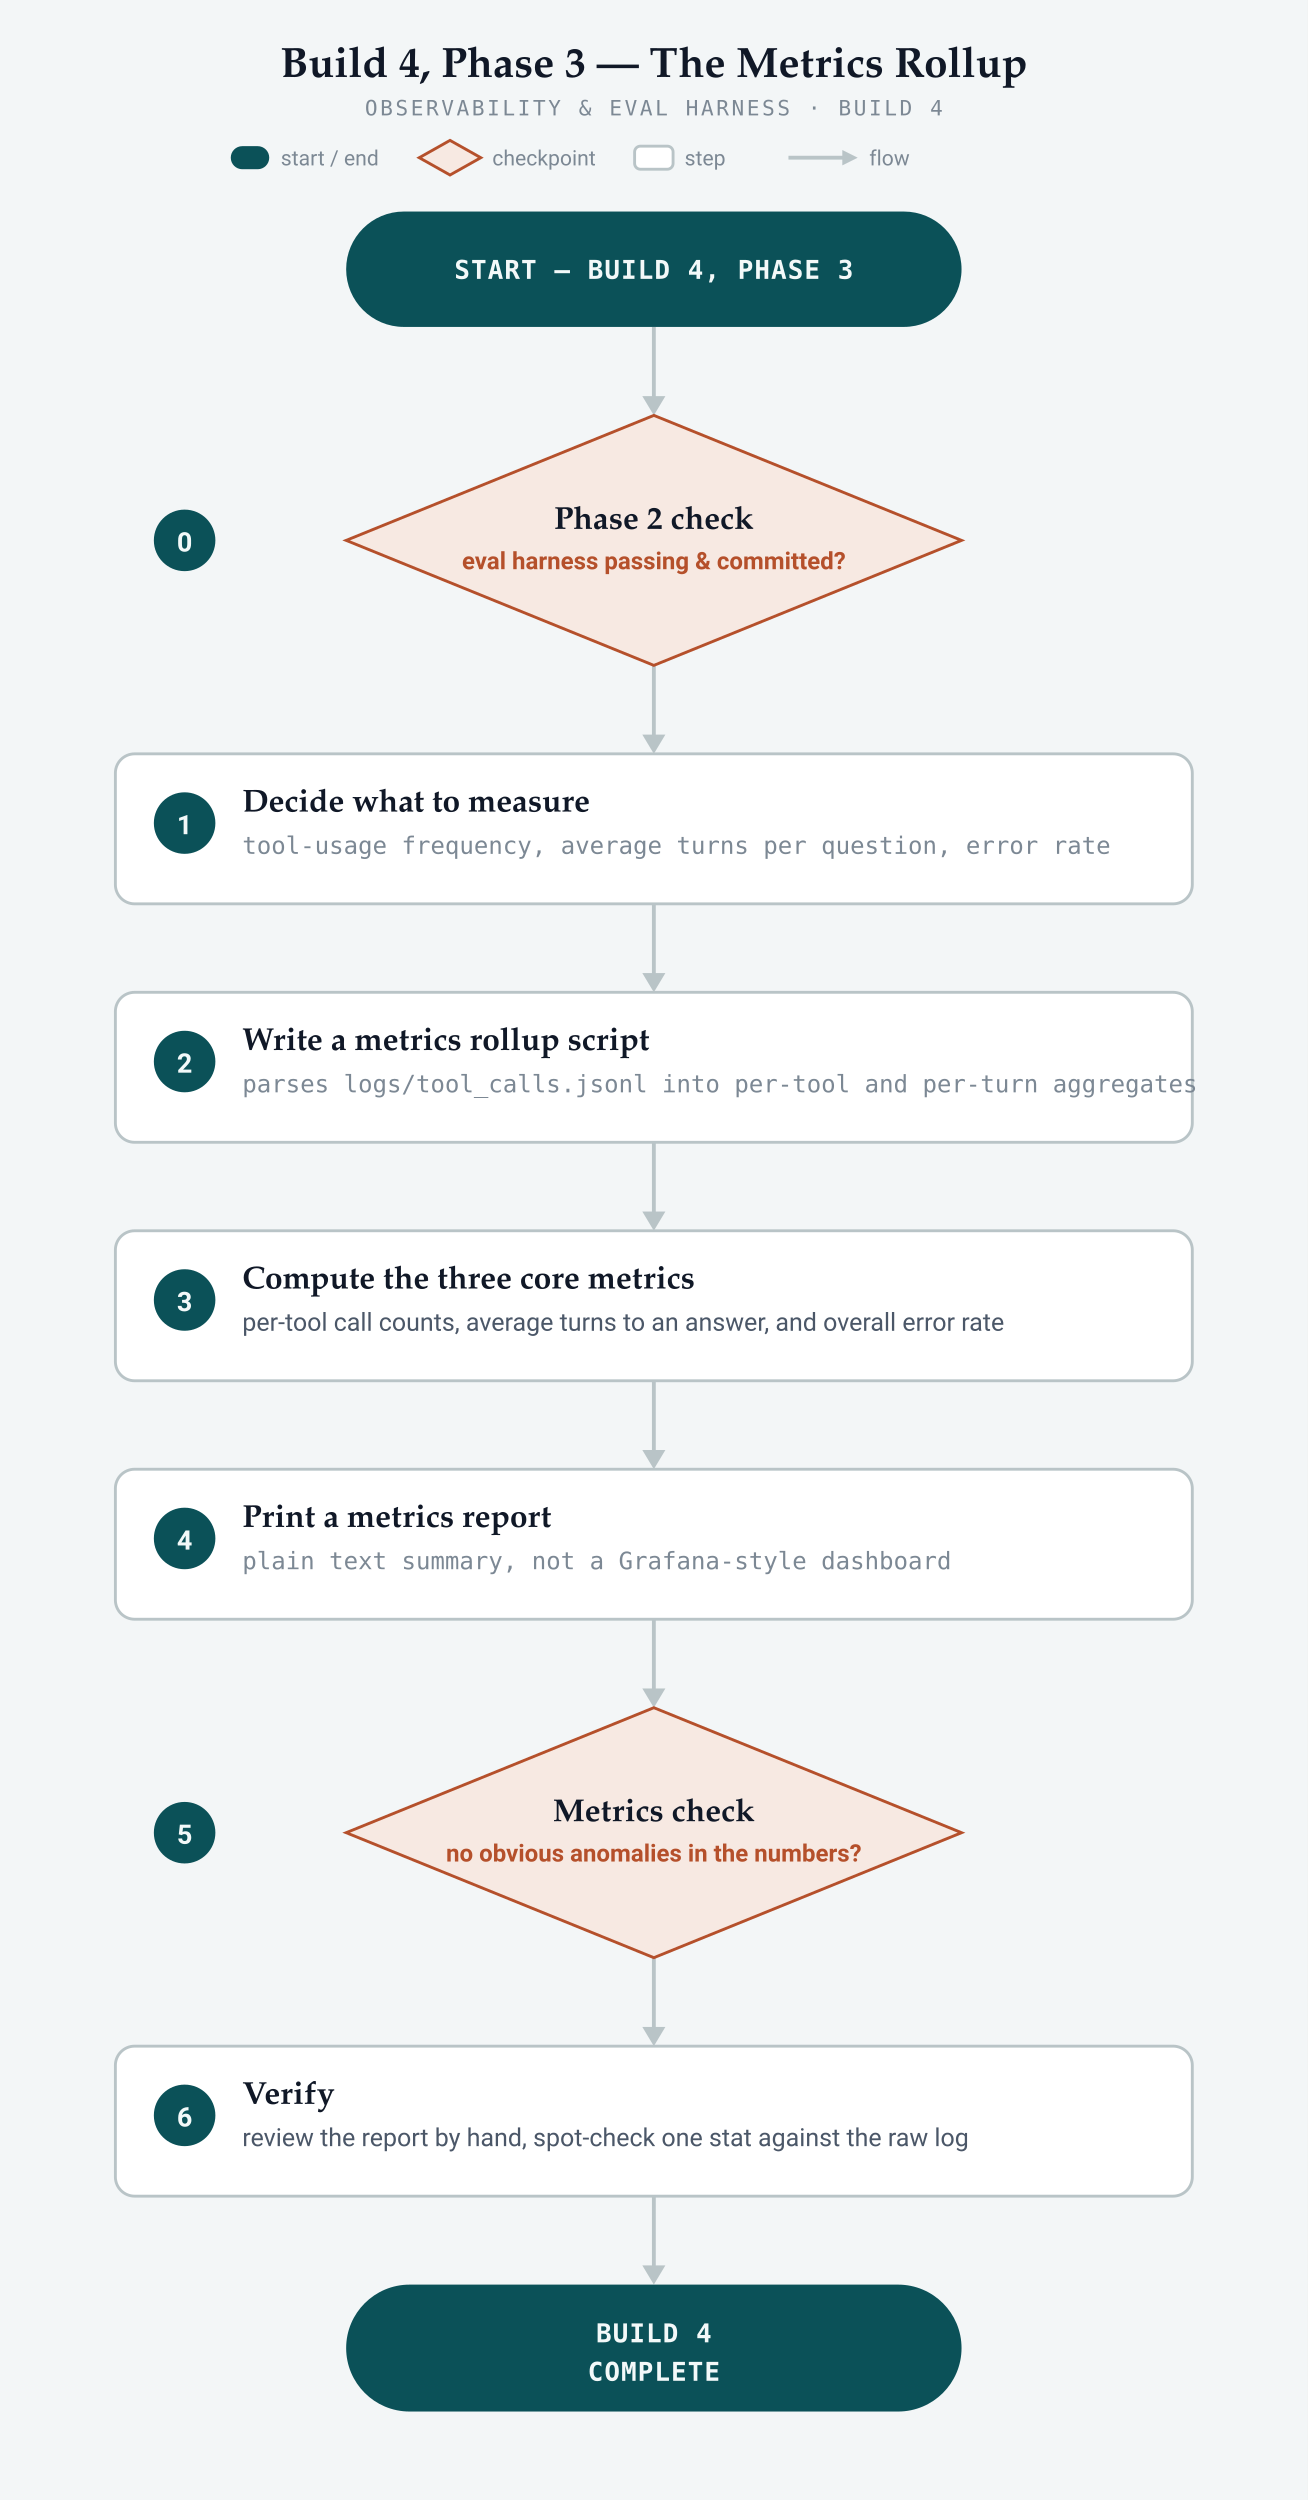
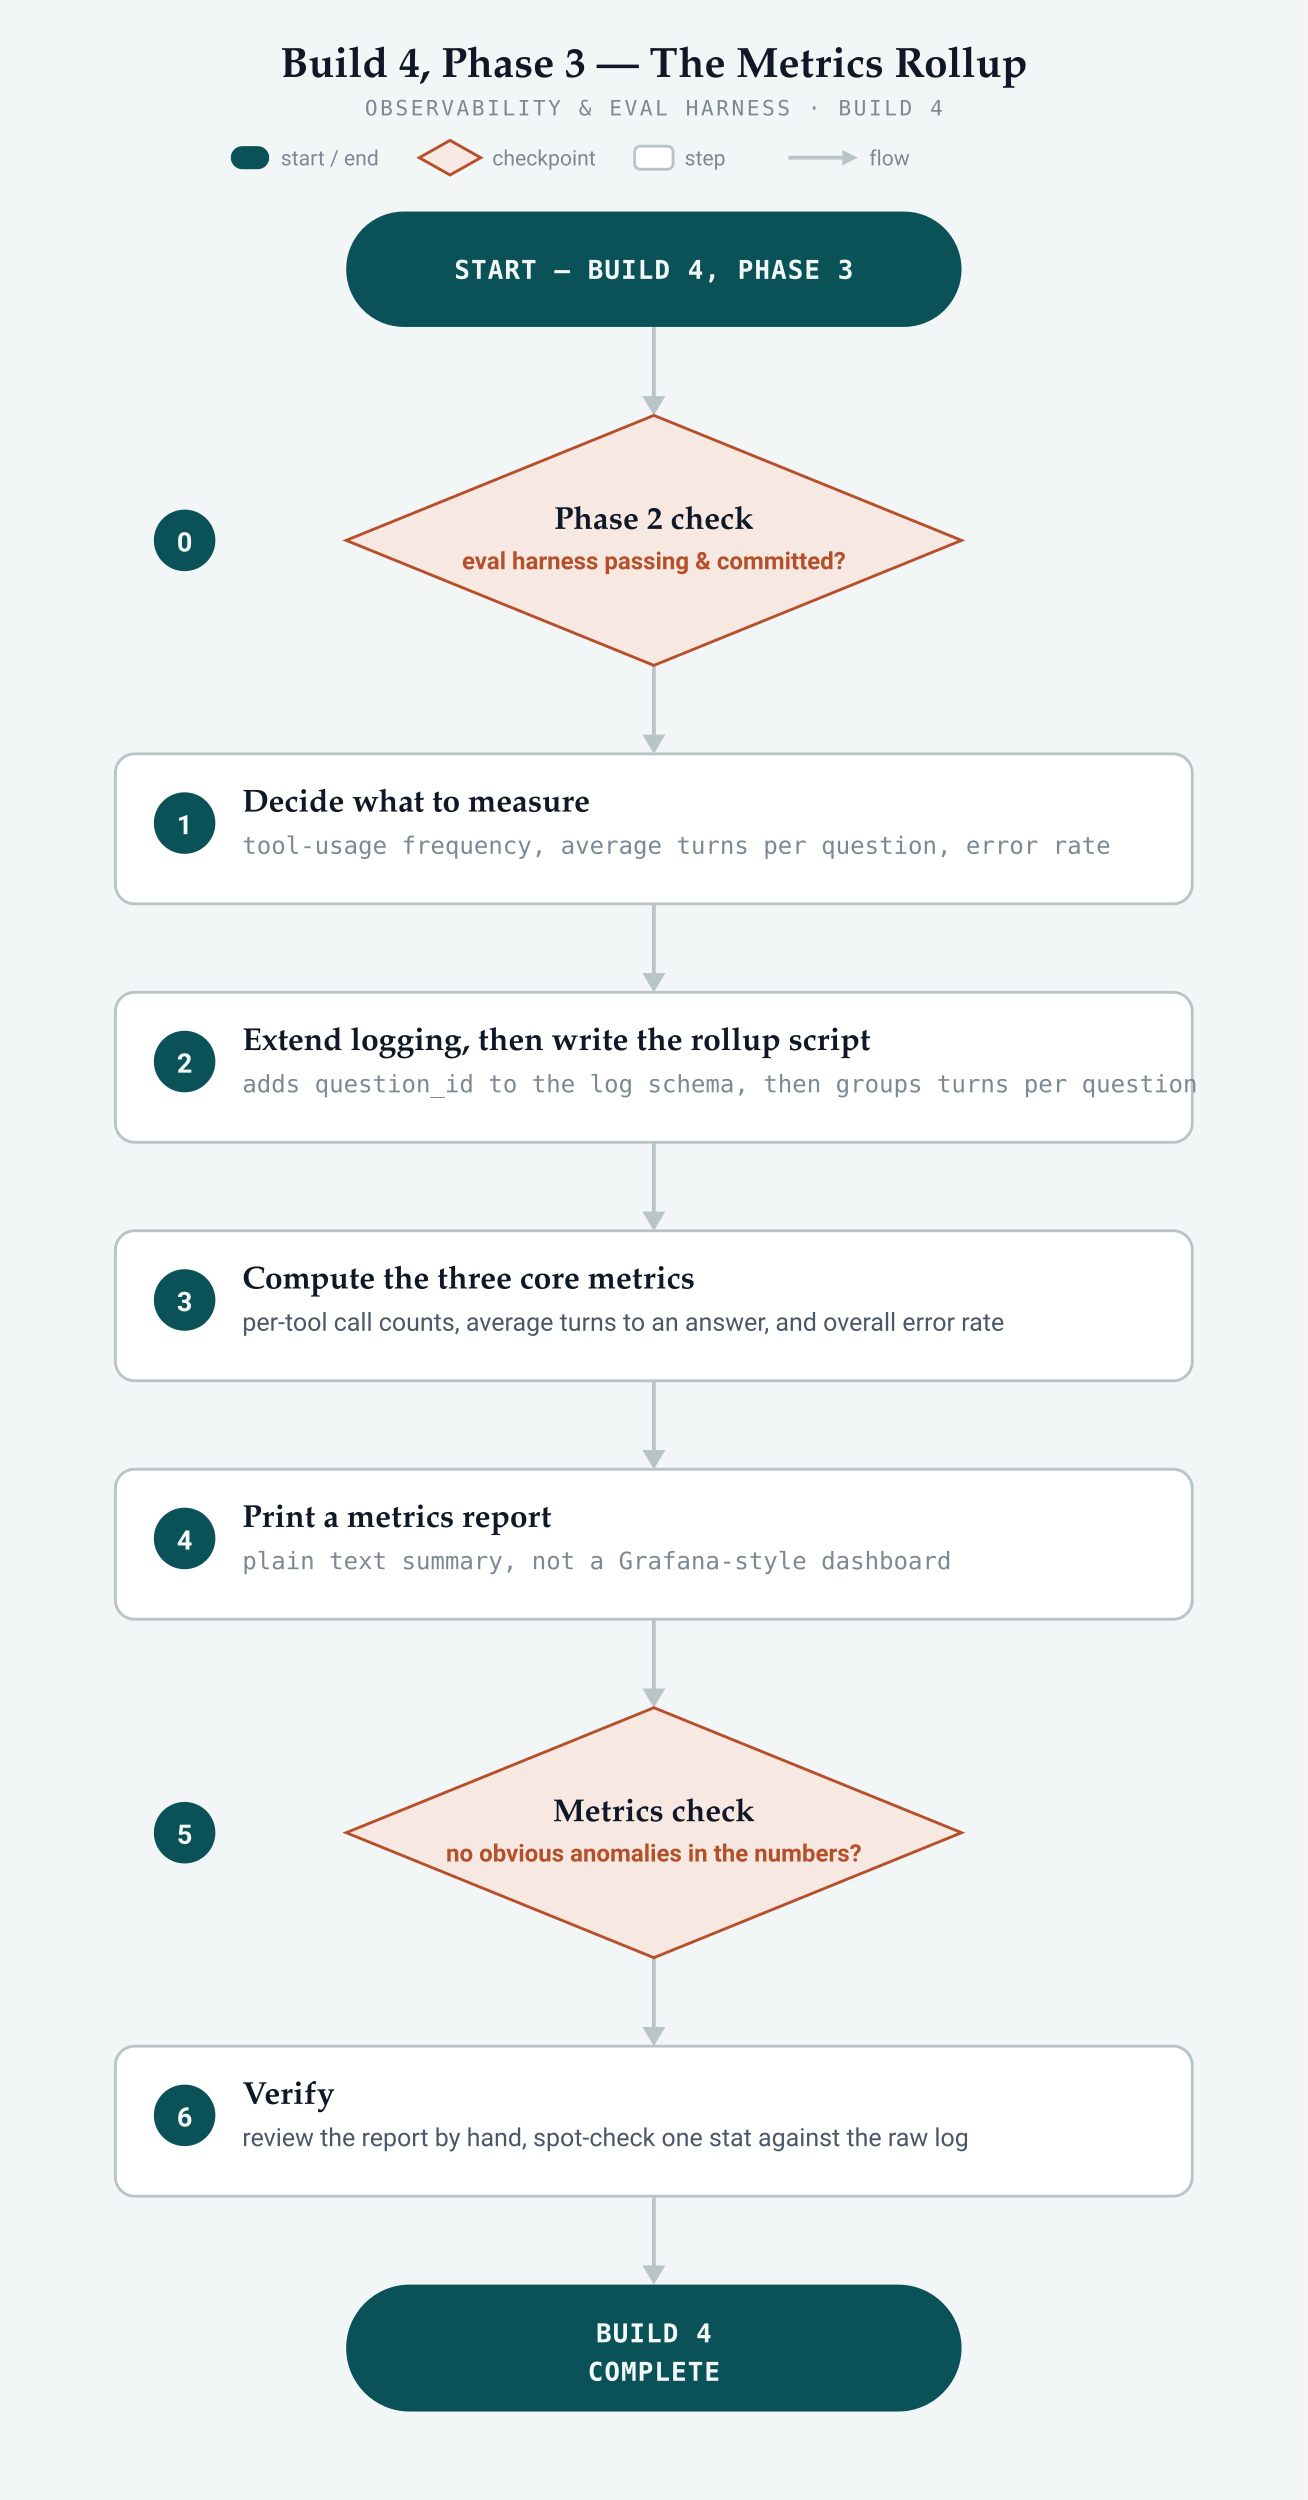
<svg xmlns="http://www.w3.org/2000/svg" viewBox="0 0 680 1300" width="680" height="1300" role="img" aria-labelledby="title desc">
  <style>
    text { font-family: -apple-system, BlinkMacSystemFont, "Segoe UI", Roboto, sans-serif; fill: #101827; }
    .heading    { font-family: "Iowan Old Style", "Palatino Linotype", Palatino, "Book Antiqua", Georgia, serif; font-size: 22px; font-weight: 600; }
    .subheading { font-family: "Cascadia Code", "SFMono-Regular", Consolas, monospace; font-size: 11px; fill: #7C8894; letter-spacing: 0.12em; }
    .step-label { font-family: "Iowan Old Style", "Palatino Linotype", Palatino, "Book Antiqua", Georgia, serif; font-size: 16.5px; font-weight: 600; }
    .step-desc  { font-size: 13px; fill: #4B5768; }
    .step-mono  { font-family: "Cascadia Code", "SFMono-Regular", Consolas, monospace; font-size: 12.5px; fill: #7C8894; }
    .decision-title { font-family: "Iowan Old Style", "Palatino Linotype", Palatino, "Book Antiqua", Georgia, serif; font-size: 16.5px; font-weight: 600; text-anchor: middle; }
    .decision-q     { font-size: 12.5px; fill: #B5502B; text-anchor: middle; font-weight: 600; }
    .legend-text { font-size: 11px; fill: #7C8894; }
    .rect-node   { fill: #FFFFFF; stroke: #B9C4C7; stroke-width: 1.5; }
    .diamond-node{ fill: #F7E9E2; stroke: #B5502B; stroke-width: 1.5; }
    .pill-node   { fill: #0B5158; }
    .pill-text   { fill: #F3F9F9; font-family: "Cascadia Code", "SFMono-Regular", Consolas, monospace; font-size: 13.5px; font-weight: 700; text-anchor: middle; letter-spacing: 0.04em; }
    .badge       { fill: #0B5158; }
    .badge-text  { fill: #F3F9F9; font-size: 14px; font-weight: 700; text-anchor: middle; dominant-baseline: central; }
    .arrow-line  { stroke: #B9C4C7; stroke-width: 2; }
    .arrow-head  { fill: #B9C4C7; }
  </style>
  <rect x="0" y="0" width="680" height="1300" fill="#F3F6F7" />
  <text x="340" y="40" class="heading" text-anchor="middle">Build 4, Phase 3 — The Metrics Rollup</text>
  <text x="340" y="60" class="subheading" text-anchor="middle">OBSERVABILITY &amp; EVAL HARNESS · BUILD 4</text>
  <g>
    <rect x="120" y="76" width="20" height="12" rx="6" class="pill-node" />
    <text x="146" y="86" class="legend-text">start / end</text>
    <polygon points="234,73 250,82 234,91 218,82" class="diamond-node" />
    <text x="256" y="86" class="legend-text">checkpoint</text>
    <rect x="330" y="76" width="20" height="12" rx="3" class="rect-node" />
    <text x="356" y="86" class="legend-text">step</text>
    <line x1="410" y1="82" x2="440" y2="82" class="arrow-line" />
    <polygon points="446,82 438,78 438,86" class="arrow-head" />
    <text x="452" y="86" class="legend-text">flow</text>
  </g>
  <g>
    <line class="arrow-line" x1="340" y1="170" x2="340" y2="210" />
    <polygon class="arrow-head" points="340,216 334,206 346,206" />
    <line class="arrow-line" x1="340" y1="346" x2="340" y2="386" />
    <polygon class="arrow-head" points="340,392 334,382 346,382" />
    <line class="arrow-line" x1="340" y1="470" x2="340" y2="510" />
    <polygon class="arrow-head" points="340,516 334,506 346,506" />
    <line class="arrow-line" x1="340" y1="594" x2="340" y2="634" />
    <polygon class="arrow-head" points="340,640 334,630 346,630" />
    <line class="arrow-line" x1="340" y1="718" x2="340" y2="758" />
    <polygon class="arrow-head" points="340,764 334,754 346,754" />
    <line class="arrow-line" x1="340" y1="842" x2="340" y2="882" />
    <polygon class="arrow-head" points="340,888 334,878 346,878" />
    <line class="arrow-line" x1="340" y1="1018" x2="340" y2="1058" />
    <polygon class="arrow-head" points="340,1064 334,1054 346,1054" />
    <line class="arrow-line" x1="340" y1="1142" x2="340" y2="1182" />
    <polygon class="arrow-head" points="340,1188 334,1178 346,1178" />
  </g>
  <g>
    <rect class="pill-node" x="180" y="110" width="320" height="60" rx="30" />
    <text class="pill-text" x="340" y="145">START — BUILD 4, PHASE 3</text>
  </g>
  <g>
    <polygon class="diamond-node" points="340,216 500,281 340,346 180,281" />
    <circle class="badge" cx="96" cy="281" r="16" />
    <text class="badge-text" x="96" y="282">0</text>
    <text class="decision-title" x="340" y="275">Phase 2 check</text>
    <text class="decision-q" x="340" y="296">eval harness passing &amp; committed?</text>
  </g>
  <g>
    <rect class="rect-node" x="60" y="392" width="560" height="78" rx="10" />
    <circle class="badge" cx="96" cy="428" r="16" />
    <text class="badge-text" x="96" y="429">1</text>
    <text class="step-label" x="126" y="422">Decide what to measure</text>
    <text class="step-mono" x="126" y="444">tool-usage frequency, average turns per question, error rate</text>
  </g>
  <g>
    <rect class="rect-node" x="60" y="516" width="560" height="78" rx="10" />
    <circle class="badge" cx="96" cy="552" r="16" />
    <text class="badge-text" x="96" y="553">2</text>
-     <text class="step-label" x="126" y="546">Write a metrics rollup script</text>
-     <text class="step-mono" x="126" y="568">parses logs/tool_calls.jsonl into per-tool and per-turn aggregates</text>
+     <text class="step-label" x="126" y="546">Extend logging, then write the rollup script</text>
+     <text class="step-mono" x="126" y="568">adds question_id to the log schema, then groups turns per question</text>
  </g>
  <g>
    <rect class="rect-node" x="60" y="640" width="560" height="78" rx="10" />
    <circle class="badge" cx="96" cy="676" r="16" />
    <text class="badge-text" x="96" y="677">3</text>
    <text class="step-label" x="126" y="670">Compute the three core metrics</text>
    <text class="step-desc" x="126" y="692">per-tool call counts, average turns to an answer, and overall error rate</text>
  </g>
  <g>
    <rect class="rect-node" x="60" y="764" width="560" height="78" rx="10" />
    <circle class="badge" cx="96" cy="800" r="16" />
    <text class="badge-text" x="96" y="801">4</text>
    <text class="step-label" x="126" y="794">Print a metrics report</text>
    <text class="step-mono" x="126" y="816">plain text summary, not a Grafana-style dashboard</text>
  </g>
  <g>
    <polygon class="diamond-node" points="340,888 500,953 340,1018 180,953" />
    <circle class="badge" cx="96" cy="953" r="16" />
    <text class="badge-text" x="96" y="954">5</text>
    <text class="decision-title" x="340" y="947">Metrics check</text>
    <text class="decision-q" x="340" y="968">no obvious anomalies in the numbers?</text>
  </g>
  <g>
    <rect class="rect-node" x="60" y="1064" width="560" height="78" rx="10" />
    <circle class="badge" cx="96" cy="1100" r="16" />
    <text class="badge-text" x="96" y="1101">6</text>
    <text class="step-label" x="126" y="1094">Verify</text>
    <text class="step-desc" x="126" y="1116">review the report by hand, spot-check one stat against the raw log</text>
  </g>
  <g>
    <rect class="pill-node" x="180" y="1188" width="320" height="66" rx="33" />
    <text class="pill-text" x="340" y="1218">BUILD 4</text>
    <text class="pill-text" x="340" y="1238">COMPLETE</text>
  </g>
</svg>
